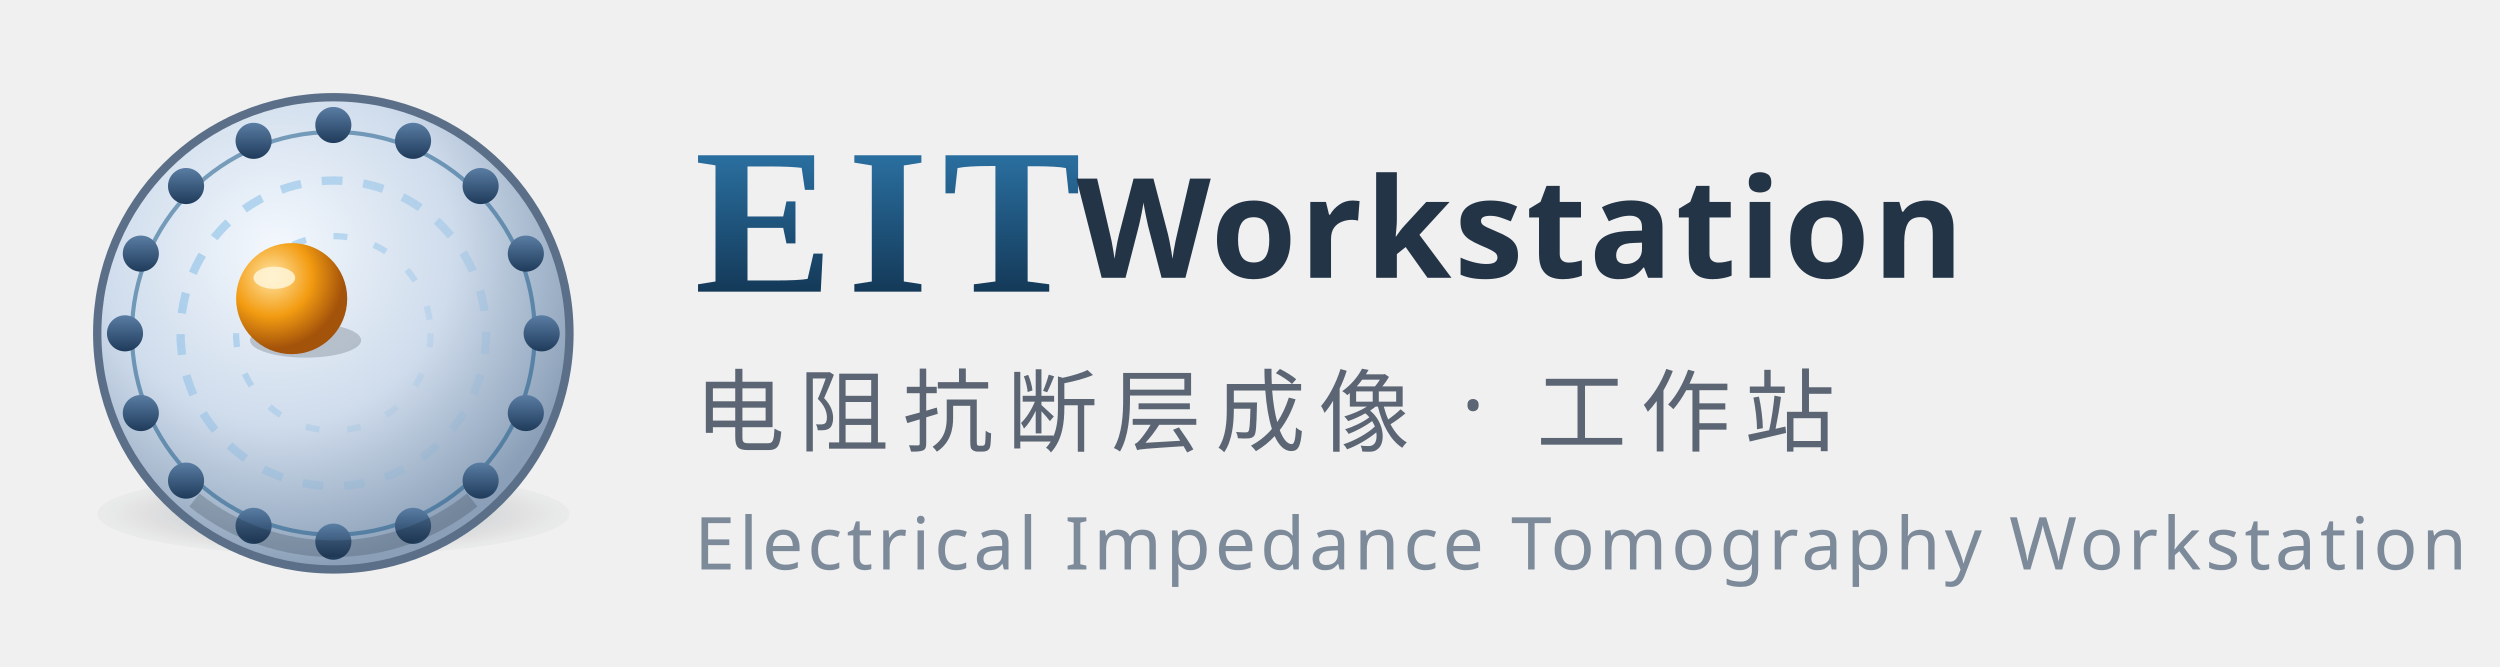
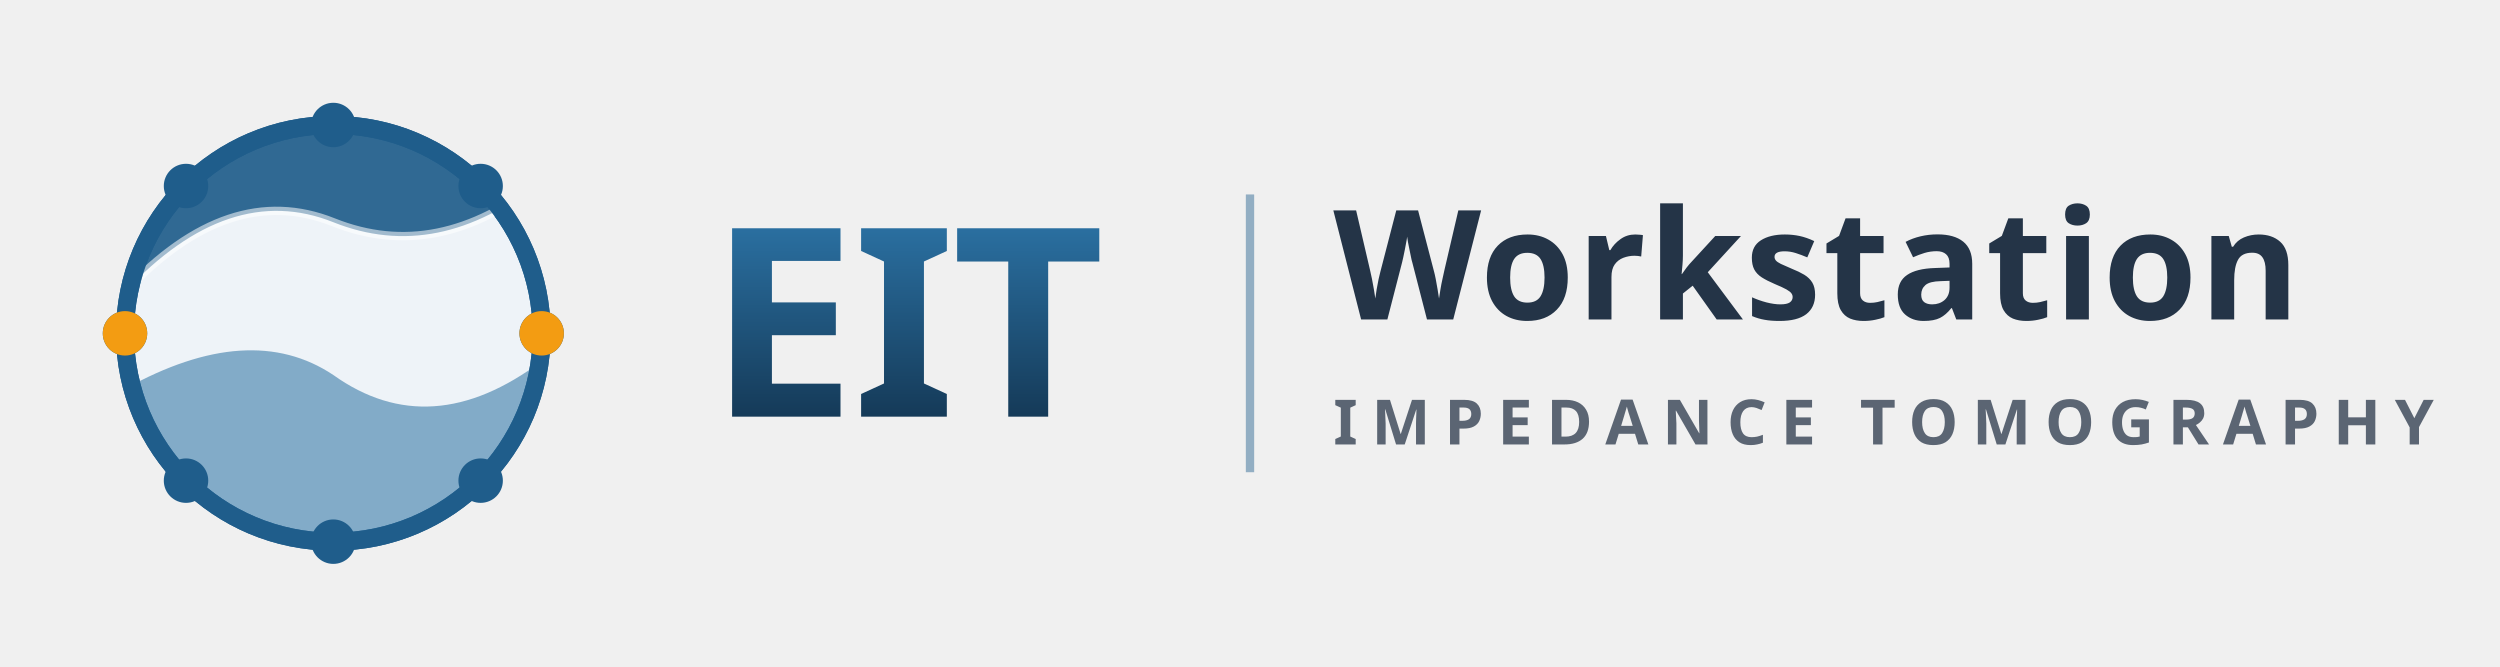
- <svg xmlns="http://www.w3.org/2000/svg" viewBox="0 0 360 96" role="img" aria-label="EIT Workstation 电阻抗断层成像 工作站">
+ <svg xmlns="http://www.w3.org/2000/svg" viewBox="0 0 360 96" role="img" aria-label="EIT Workstation — Impedance Tomography">
  <defs>
-     <linearGradient id="brandWord" x1="0" y1="0" x2="0" y2="1">
+     <linearGradient id="wmInk" x1="0" y1="0" x2="0" y2="1">
      <stop offset="0" stop-color="#2a6fa0" />
-       <stop offset="1" stop-color="#143958" />
+       <stop offset="1" stop-color="#153a58" />
    </linearGradient>
-     <radialGradient id="domainFill" cx="38%" cy="32%" r="68%">
-       <stop offset="0" stop-color="#f3f8fd" />
-       <stop offset="0.55" stop-color="#cfdcec" />
-       <stop offset="1" stop-color="#8ba0b8" />
-     </radialGradient>
-     <radialGradient id="bead" cx="32%" cy="30%" r="65%">
-       <stop offset="0" stop-color="#ffe4a3" />
-       <stop offset="0.55" stop-color="#f39c12" />
-       <stop offset="1" stop-color="#a4530a" />
-     </radialGradient>
-     <linearGradient id="electrode" x1="0" y1="0" x2="0" y2="1">
-       <stop offset="0" stop-color="#5a7da3" />
-       <stop offset="1" stop-color="#1f3b5b" />
-     </linearGradient>
-     <radialGradient id="shadow" cx="50%" cy="50%" r="55%">
-       <stop offset="0" stop-color="#0b1320" stop-opacity="0.25" />
-       <stop offset="1" stop-color="#0b1320" stop-opacity="0" />
-     </radialGradient>
-     <linearGradient id="equi" x1="0" y1="0" x2="1" y2="1">
-       <stop offset="0" stop-color="#5ca8e0" stop-opacity="0.45" />
-       <stop offset="1" stop-color="#5ca8e0" stop-opacity="0.05" />
-     </linearGradient>
+     <clipPath id="discClip">
+       <circle cx="0" cy="0" r="30" />
+     </clipPath>
  </defs>
-   <ellipse cx="48" cy="74" rx="34" ry="6" fill="url(#shadow)" />
  <g transform="translate(48 48)">
-     <circle r="34" fill="url(#domainFill)" stroke="#5b6f88" stroke-width="1.2" />
-     <circle r="22" fill="none" stroke="url(#equi)" stroke-width="1.2" stroke-dasharray="3 3" />
-     <circle r="14" fill="none" stroke="url(#equi)" stroke-width="0.9" stroke-dasharray="2 4" />
-     <circle r="29" fill="none" stroke="#1f5d8b" stroke-width="0.6" stroke-opacity="0.55" />
-     <g>
-       <circle cx="0" cy="-30" r="2.6" fill="url(#electrode)" />
-       <circle cx="11.48" cy="-27.72" r="2.6" fill="url(#electrode)" />
-       <circle cx="21.21" cy="-21.21" r="2.6" fill="url(#electrode)" />
-       <circle cx="27.72" cy="-11.48" r="2.6" fill="url(#electrode)" />
-       <circle cx="30" cy="0" r="2.6" fill="url(#electrode)" />
-       <circle cx="27.72" cy="11.48" r="2.6" fill="url(#electrode)" />
-       <circle cx="21.21" cy="21.21" r="2.6" fill="url(#electrode)" />
-       <circle cx="11.48" cy="27.72" r="2.6" fill="url(#electrode)" />
-       <circle cx="0" cy="30" r="2.6" fill="url(#electrode)" />
-       <circle cx="-11.48" cy="27.72" r="2.6" fill="url(#electrode)" />
-       <circle cx="-21.21" cy="21.21" r="2.6" fill="url(#electrode)" />
-       <circle cx="-27.72" cy="11.48" r="2.6" fill="url(#electrode)" />
-       <circle cx="-30" cy="0" r="2.6" fill="url(#electrode)" />
-       <circle cx="-27.72" cy="-11.48" r="2.6" fill="url(#electrode)" />
-       <circle cx="-21.21" cy="-21.21" r="2.6" fill="url(#electrode)" />
-       <circle cx="-11.48" cy="-27.72" r="2.6" fill="url(#electrode)" />
+     <circle r="30" fill="#eef3f8" stroke="#1f5d8b" stroke-width="2.6" />
+     <g clip-path="url(#discClip)">
+       <path d="M -30 -6 Q -15 -22 0 -16 Q 15 -10 30 -22 L 30 -30 L -30 -30 Z" fill="#1f5d8b" opacity="0.92" />
+       <path d="M -30 -6 Q -15 -22 0 -16 Q 15 -10 30 -22" fill="none" stroke="#ffffff" stroke-width="1.2" opacity="0.55" />
+       <path d="M -30 8 Q -12 -2 0 6 Q 14 16 30 4 L 30 30 L -30 30 Z" fill="#2a6fa0" opacity="0.55" />
    </g>
-     <g transform="translate(-6 -5)">
-       <ellipse cx="2" cy="6" rx="8" ry="2.5" fill="#0b1320" fill-opacity="0.18" />
-       <circle r="8" fill="url(#bead)" />
-       <ellipse cx="-2.5" cy="-3" rx="3" ry="1.6" fill="#fff5d8" fill-opacity="0.85" />
+     <circle r="30" fill="none" stroke="#1f5d8b" stroke-width="2.6" />
+     <g fill="#1f5d8b">
+       <circle cx="30.000" cy="0.000" r="3.2" />
+       <circle cx="21.213" cy="21.213" r="3.2" />
+       <circle cx="0.000" cy="30.000" r="3.2" />
+       <circle cx="-21.213" cy="21.213" r="3.2" />
+       <circle cx="-30.000" cy="0.000" r="3.2" />
+       <circle cx="-21.213" cy="-21.213" r="3.2" />
+       <circle cx="0.000" cy="-30.000" r="3.2" />
+       <circle cx="21.213" cy="-21.213" r="3.2" />
    </g>
-     <path d="M 20 24 A 32 32 0 0 1 -20 24" fill="none" stroke="#0b1320" stroke-opacity="0.18" stroke-width="2.4" />
+     <circle cx="30.000" cy="0.000" r="3.2" fill="#f39c12" />
+     <circle cx="-30.000" cy="0.000" r="3.2" fill="#f39c12" />
  </g>
-   <g font-family="'Times New Roman', 'Noto Serif SC', serif">
-     <text x="100" y="42" font-size="30" font-weight="700" fill="url(#brandWord)" letter-spacing="2">EIT</text>
+   <g transform="translate(102 60)" font-family="'Segoe UI', 'Noto Sans SC', system-ui, sans-serif" font-weight="800" letter-spacing="-0.5">
+     <text x="0" y="0" font-size="38" fill="url(#wmInk)">EIT</text>
  </g>
-   <g font-family="'Segoe UI', 'Noto Sans SC', sans-serif">
-     <text x="155" y="40" font-size="20" font-weight="600" fill="#243447" letter-spacing="0.4">Workstation</text>
-     <text x="100" y="64" font-size="13" font-weight="500" fill="#5b6573" letter-spacing="2">
-       电阻抗断层成像 · 工作站
-     </text>
-     <text x="100" y="82" font-size="10.5" font-weight="500" fill="#7d8a9a" letter-spacing="0.6">
-       Electrical Impedance Tomography Workstation
+   <line x1="180" y1="28" x2="180" y2="68" stroke="#1f5d8b" stroke-width="1.2" opacity="0.45" />
+   <g transform="translate(192 46)" font-family="'Segoe UI', 'Noto Sans SC', system-ui, sans-serif">
+     <text x="0" y="0" font-size="22" font-weight="600" fill="#243447" letter-spacing="0.3">Workstation</text>
+     <text x="0" y="18" font-size="9" font-weight="600" fill="#5b6573" letter-spacing="2" style="text-transform:uppercase">
+       IMPEDANCE TOMOGRAPHY
    </text>
  </g>
</svg>
